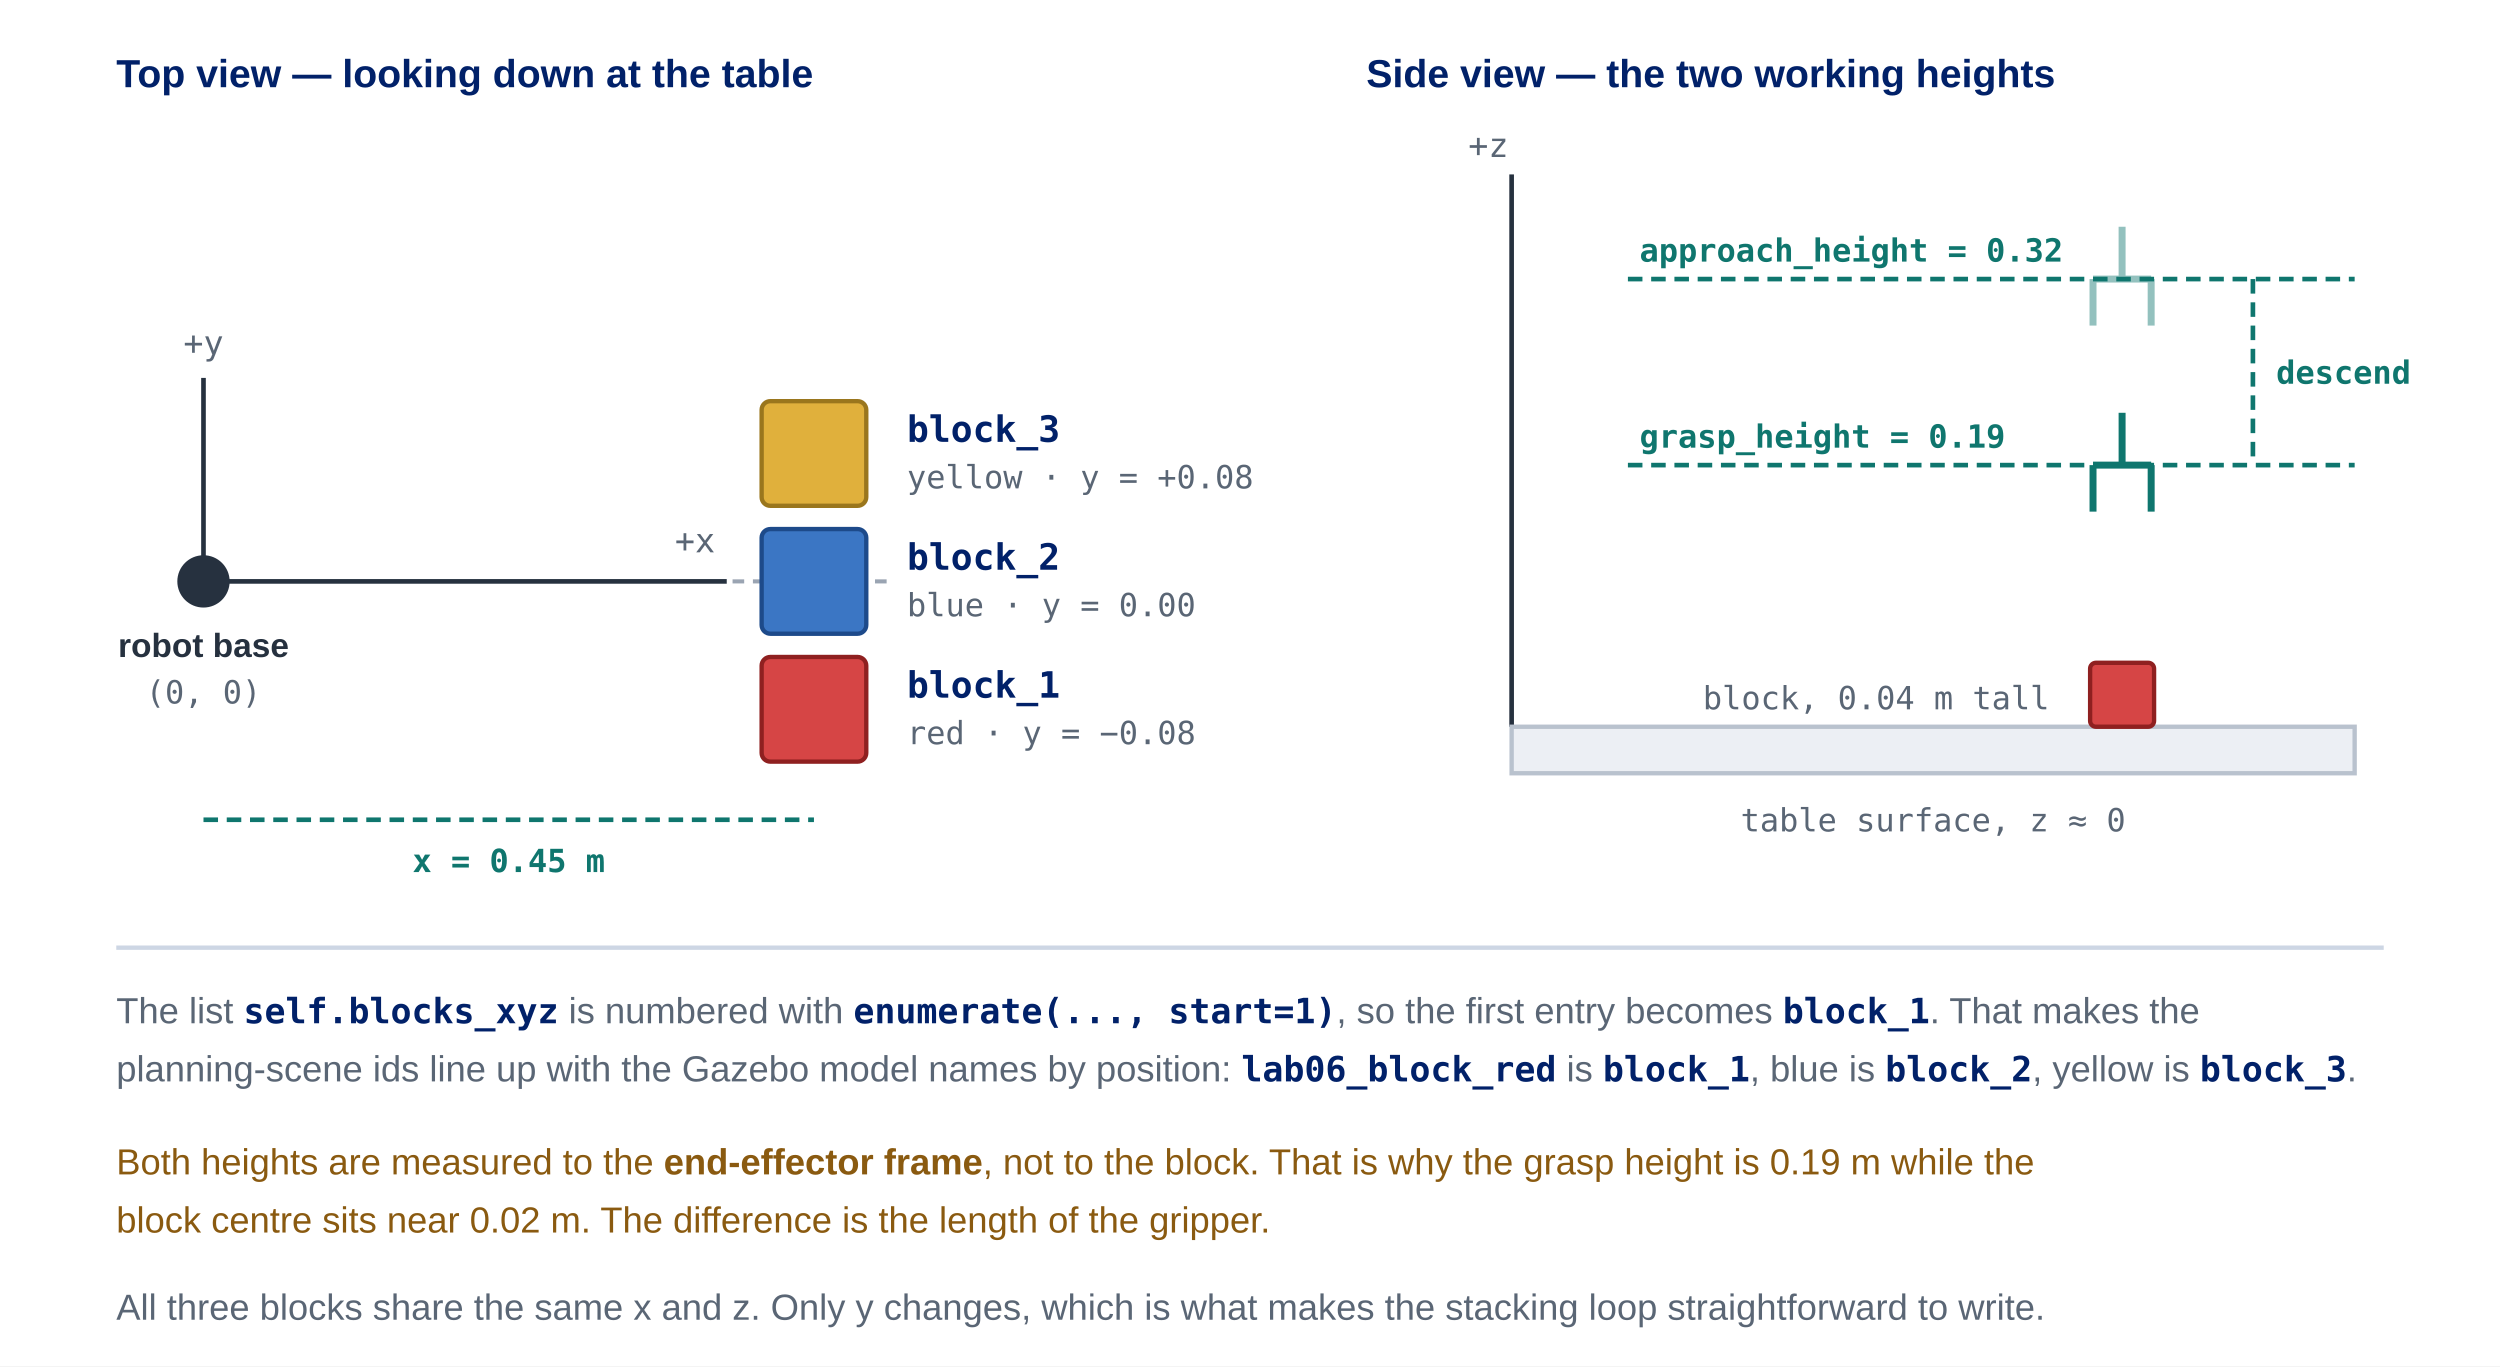
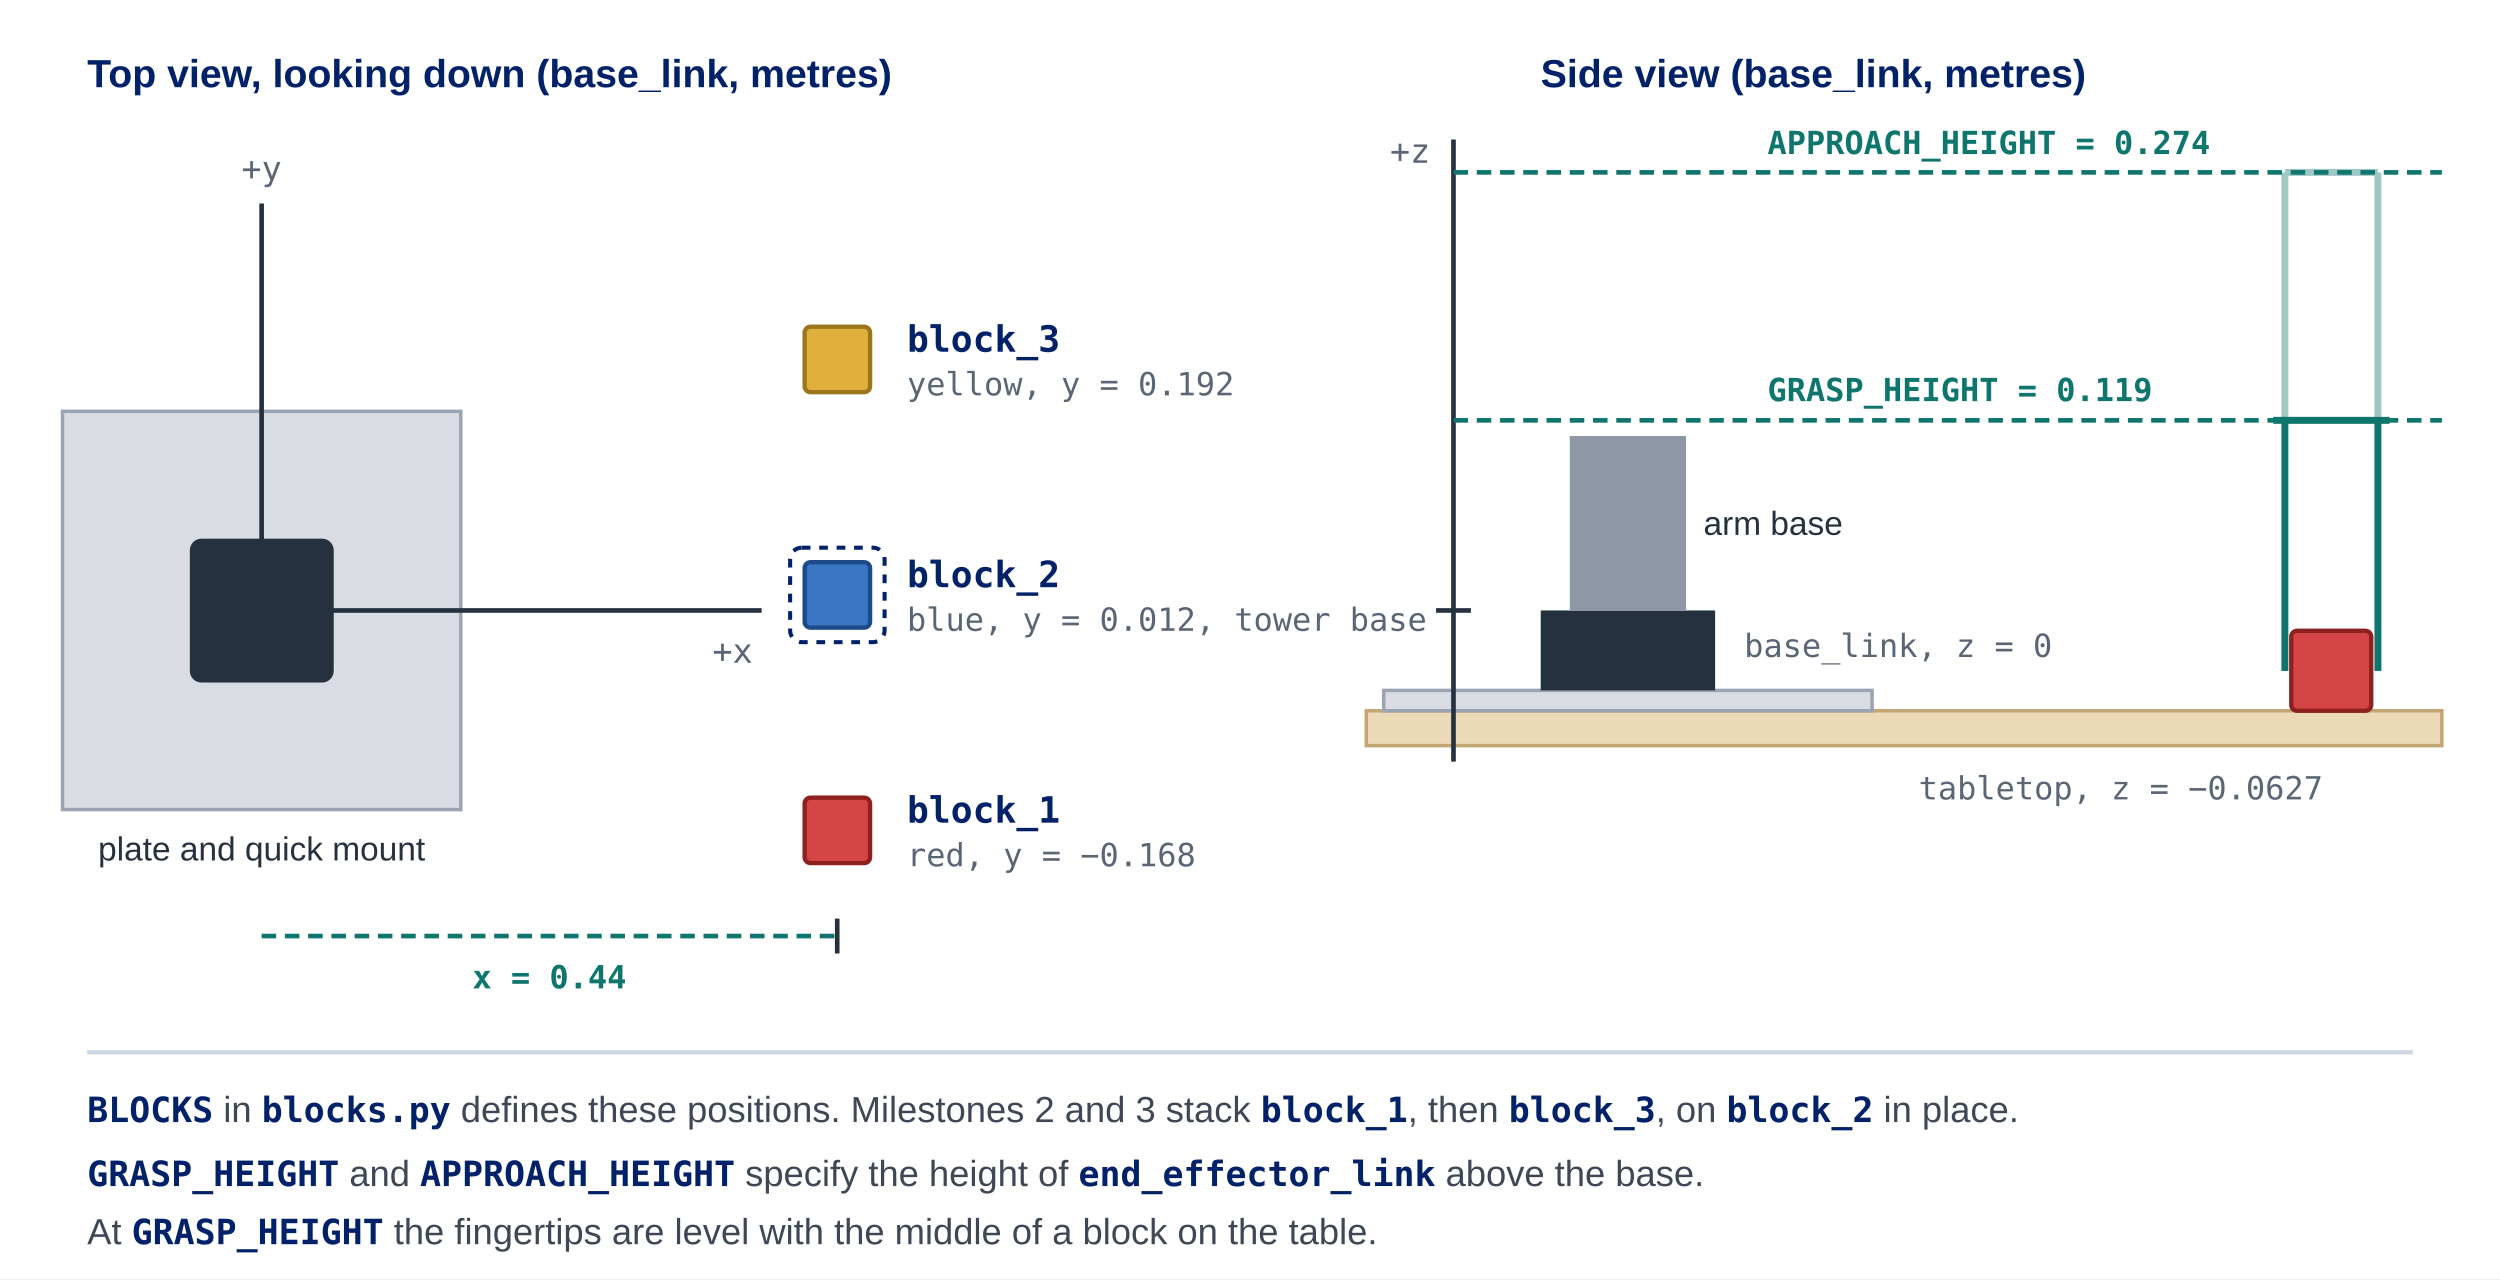
- <svg xmlns="http://www.w3.org/2000/svg" viewBox="0 0 860 470" role="img" aria-labelledby="t d">
+ <svg xmlns="http://www.w3.org/2000/svg" viewBox="0 0 860 440" role="img" aria-labelledby="t d">
  <style>
    .hd     { font-family: "Segoe UI", Arial, sans-serif; font-size: 13.5px; font-weight: 700; fill: #012169; }
    .ax     { stroke: #26313f; stroke-width: 1.6; }
-     .guide  { stroke: #9aa4b2; stroke-width: 1.4; stroke-dasharray: 4 3; }
    .axl    { font-family: "Cascadia Code", Consolas, monospace; font-size: 11.5px; fill: #5a6675; }
    .red    { fill: #d64545; stroke: #8f2020; stroke-width: 1.5; }
    .blue   { fill: #3b76c4; stroke: #1d4a8a; stroke-width: 1.5; }
    .yellow { fill: #e0b03c; stroke: #9a761d; stroke-width: 1.5; }
+     .plate  { fill: #d9dde3; stroke: #9aa4b2; stroke-width: 1.2; }
+     .mount  { fill: #26313f; }
+     .table  { fill: #ecd9b8; stroke: #c4a676; stroke-width: 1.2; }
    .idlbl  { font-family: "Cascadia Code", Consolas, monospace; font-size: 12.5px; font-weight: 700; fill: #012169; }
    .coord  { font-family: "Cascadia Code", Consolas, monospace; font-size: 11px; fill: #5a6675; }
-     .base   { fill: #26313f; }
-     .bl     { font-family: "Segoe UI", Arial, sans-serif; font-size: 11.5px; font-weight: 700; fill: #26313f; }
-     .table  { fill: #eceff4; stroke: #b9c2ce; stroke-width: 1.5; }
+     .bl     { font-family: "Segoe UI", Arial, sans-serif; font-size: 11.5px; fill: #26313f; }
    .hgt    { stroke: #0f766e; stroke-width: 1.6; stroke-dasharray: 5 3; }
    .hgtl   { font-family: "Cascadia Code", Consolas, monospace; font-size: 11px; font-weight: 700; fill: #0f766e; }
    .gr     { fill: none; stroke: #0f766e; stroke-width: 2.4; }
-     .note   { font-family: "Segoe UI", Arial, sans-serif; font-size: 12.5px; fill: #5a6675; }
+     .tower  { fill: none; stroke: #012169; stroke-width: 1.4; stroke-dasharray: 3 3; }
+     .note   { font-family: "Segoe UI", Arial, sans-serif; font-size: 12.5px; fill: #3d4756; }
    .mono   { font-family: "Cascadia Code", Consolas, monospace; font-size: 12px; fill: #012169; font-weight: 700; }
-     .warn   { font-family: "Segoe UI", Arial, sans-serif; font-size: 12.5px; fill: #8a5a10; }
  </style>
-   <rect width="860" height="470" fill="#ffffff" />
-   <text class="hd" x="40" y="30">Top view — looking down at the table</text>
-   <line class="ax" x1="70" y1="200" x2="250" y2="200" />
-   <line class="ax" x1="70" y1="200" x2="70" y2="130" />
-   <text class="axl" x="246" y="190" text-anchor="end">+x</text>
-   <text class="axl" x="70" y="122" text-anchor="middle">+y</text>
-   <line class="guide" x1="252" y1="200" x2="306" y2="200" />
-   <circle class="base" cx="70" cy="200" r="9" />
-   <text class="bl" x="70" y="226" text-anchor="middle">robot base</text>
-   <text class="coord" x="70" y="242" text-anchor="middle">(0, 0)</text>
-   <rect class="yellow" x="262" y="138" width="36" height="36" rx="3" />
-   <rect class="blue" x="262" y="182" width="36" height="36" rx="3" />
-   <rect class="red" x="262" y="226" width="36" height="36" rx="3" />
-   <text class="idlbl" x="312" y="152">block_3</text>
-   <text class="coord" x="312" y="168">yellow · y = +0.08</text>
-   <text class="idlbl" x="312" y="196">block_2</text>
-   <text class="coord" x="312" y="212">blue · y = 0.00</text>
-   <text class="idlbl" x="312" y="240">block_1</text>
-   <text class="coord" x="312" y="256">red · y = −0.08</text>
-   <line class="hgt" x1="70" y1="282" x2="280" y2="282" />
-   <text class="hgtl" x="175" y="300" text-anchor="middle">x = 0.45 m</text>
-   <text class="hd" x="470" y="30">Side view — the two working heights</text>
-   <line class="ax" x1="520" y1="250" x2="520" y2="60" />
-   <text class="axl" x="512" y="54" text-anchor="middle">+z</text>
-   <rect class="table" x="520" y="250" width="290" height="16" />
-   <text class="coord" x="665" y="286" text-anchor="middle">table surface, z ≈ 0</text>
-   <rect class="red" x="719" y="228" width="22" height="22" rx="2" />
-   <text class="coord" x="705" y="244" text-anchor="end">block, 0.04 m tall</text>
-   <line class="hgt" x1="560" y1="96" x2="810" y2="96" />
-   <text class="hgtl" x="564" y="90">approach_height = 0.32</text>
-   <line class="hgt" x1="560" y1="160" x2="810" y2="160" />
-   <text class="hgtl" x="564" y="154">grasp_height = 0.19</text>
-   <g class="gr" opacity="0.45">
-     <line x1="730" y1="78" x2="730" y2="96" />
-     <line x1="720" y1="96" x2="740" y2="96" />
-     <line x1="720" y1="96" x2="720" y2="112" />
-     <line x1="740" y1="96" x2="740" y2="112" />
+   <rect width="860" height="440" fill="#ffffff" />
+   <text class="hd" x="30" y="30">Top view, looking down (base_link, metres)</text>
+   <rect class="plate" x="21.5" y="141.5" width="137" height="137" />
+   <rect class="mount" x="65.3" y="185.3" width="49.5" height="49.5" rx="4" />
+   <text class="bl" x="90" y="296" text-anchor="middle">plate and quick mount</text>
+   <line class="ax" x1="90" y1="210" x2="262" y2="210" />
+   <line class="ax" x1="90" y1="210" x2="90" y2="70" />
+   <text class="axl" x="252" y="228" text-anchor="middle">+x</text>
+   <text class="axl" x="90" y="62" text-anchor="middle">+y</text>
+   <rect class="yellow" x="276.8" y="112.4" width="22.5" height="22.5" rx="2" />
+   <rect class="blue" x="276.8" y="193.4" width="22.5" height="22.5" rx="2" />
+   <rect class="red" x="276.8" y="274.4" width="22.5" height="22.5" rx="2" />
+   <rect class="tower" x="271.8" y="188.4" width="32.5" height="32.5" rx="4" />
+   <text class="idlbl" x="312" y="121">block_3</text>
+   <text class="coord" x="312" y="136">yellow, y = 0.192</text>
+   <text class="idlbl" x="312" y="202">block_2</text>
+   <text class="coord" x="312" y="217">blue, y = 0.012, tower base</text>
+   <text class="idlbl" x="312" y="283">block_1</text>
+   <text class="coord" x="312" y="298">red, y = −0.168</text>
+   <line class="hgt" x1="90" y1="322" x2="288" y2="322" />
+   <line class="ax" x1="288" y1="316" x2="288" y2="328" />
+   <text class="hgtl" x="189" y="340" text-anchor="middle">x = 0.44</text>
+   <text class="hd" x="530" y="30">Side view (base_link, metres)</text>
+   <rect class="table" x="470" y="244.5" width="370" height="12" />
+   <rect class="plate" x="476" y="237.5" width="168" height="7" />
+   <rect class="mount" x="530" y="210" width="60" height="27.5" />
+   <rect x="540" y="150" width="40" height="60" fill="#8d97a5" />
+   <text class="bl" x="586" y="184">arm base</text>
+   <line class="ax" x1="500" y1="262" x2="500" y2="48" />
+   <text class="axl" x="492" y="56" text-anchor="end">+z</text>
+   <line class="ax" x1="494" y1="210" x2="506" y2="210" />
+   <text class="coord" x="600" y="226">base_link, z = 0</text>
+   <text class="coord" x="660" y="275">tabletop, z = −0.0627</text>
+   <rect class="red" x="788.2" y="217" width="27.5" height="27.5" rx="2" />
+   <line class="hgt" x1="500" y1="59.3" x2="840" y2="59.3" />
+   <text class="hgtl" x="608" y="53">APPROACH_HEIGHT = 0.274</text>
+   <line class="hgt" x1="500" y1="144.6" x2="840" y2="144.6" />
+   <text class="hgtl" x="608" y="138">GRASP_HEIGHT = 0.119</text>
+   <g class="gr" opacity="0.4">
+     <line x1="786" y1="59.3" x2="818" y2="59.3" />
+     <line x1="786" y1="59.3" x2="786" y2="145.6" />
+     <line x1="818" y1="59.3" x2="818" y2="145.6" />
  </g>
  <g class="gr">
-     <line x1="730" y1="142" x2="730" y2="160" />
-     <line x1="720" y1="160" x2="740" y2="160" />
-     <line x1="720" y1="160" x2="720" y2="176" />
-     <line x1="740" y1="160" x2="740" y2="176" />
+     <line x1="782" y1="144.6" x2="822" y2="144.6" />
+     <line x1="786" y1="144.6" x2="786" y2="230.8" />
+     <line x1="818" y1="144.6" x2="818" y2="230.8" />
  </g>
-   <line class="hgt" x1="775" y1="96" x2="775" y2="160" />
-   <text class="hgtl" x="783" y="132">descend</text>
-   <line x1="40" y1="326" x2="820" y2="326" stroke="#cdd6e4" stroke-width="1.5" />
-   <text class="note" x="40" y="352">The list <tspan class="mono">self.blocks_xyz</tspan> is numbered with <tspan class="mono">enumerate(..., start=1)</tspan>, so the first entry becomes <tspan class="mono">block_1</tspan>. That makes the</text>
-   <text class="note" x="40" y="372">planning-scene ids line up with the Gazebo model names by position: <tspan class="mono">lab06_block_red</tspan> is <tspan class="mono">block_1</tspan>, blue is <tspan class="mono">block_2</tspan>, yellow is <tspan class="mono">block_3</tspan>.</text>
-   <text class="warn" x="40" y="404">Both heights are measured to the <tspan style="font-weight:700">end-effector frame</tspan>, not to the block. That is why the grasp height is 0.19 m while the</text>
-   <text class="warn" x="40" y="424">block centre sits near 0.02 m. The difference is the length of the gripper.</text>
-   <text class="note" x="40" y="454">All three blocks share the same x and z. Only y changes, which is what makes the stacking loop straightforward to write.</text>
+   <line x1="30" y1="362" x2="830" y2="362" stroke="#cdd6e4" stroke-width="1.5" />
+   <text class="note" x="30" y="386">
+     <tspan class="mono">BLOCKS</tspan> in <tspan class="mono">blocks.py</tspan> defines these positions. Milestones 2 and 3 stack <tspan class="mono">block_1</tspan>, then <tspan class="mono">block_3</tspan>, on <tspan class="mono">block_2</tspan> in place.</text>
+   <text class="note" x="30" y="408">
+     <tspan class="mono">GRASP_HEIGHT</tspan> and <tspan class="mono">APPROACH_HEIGHT</tspan> specify the height of <tspan class="mono">end_effector_link</tspan> above the base.</text>
+   <text class="note" x="30" y="428">At <tspan class="mono">GRASP_HEIGHT</tspan> the fingertips are level with the middle of a block on the table.</text>
</svg>
